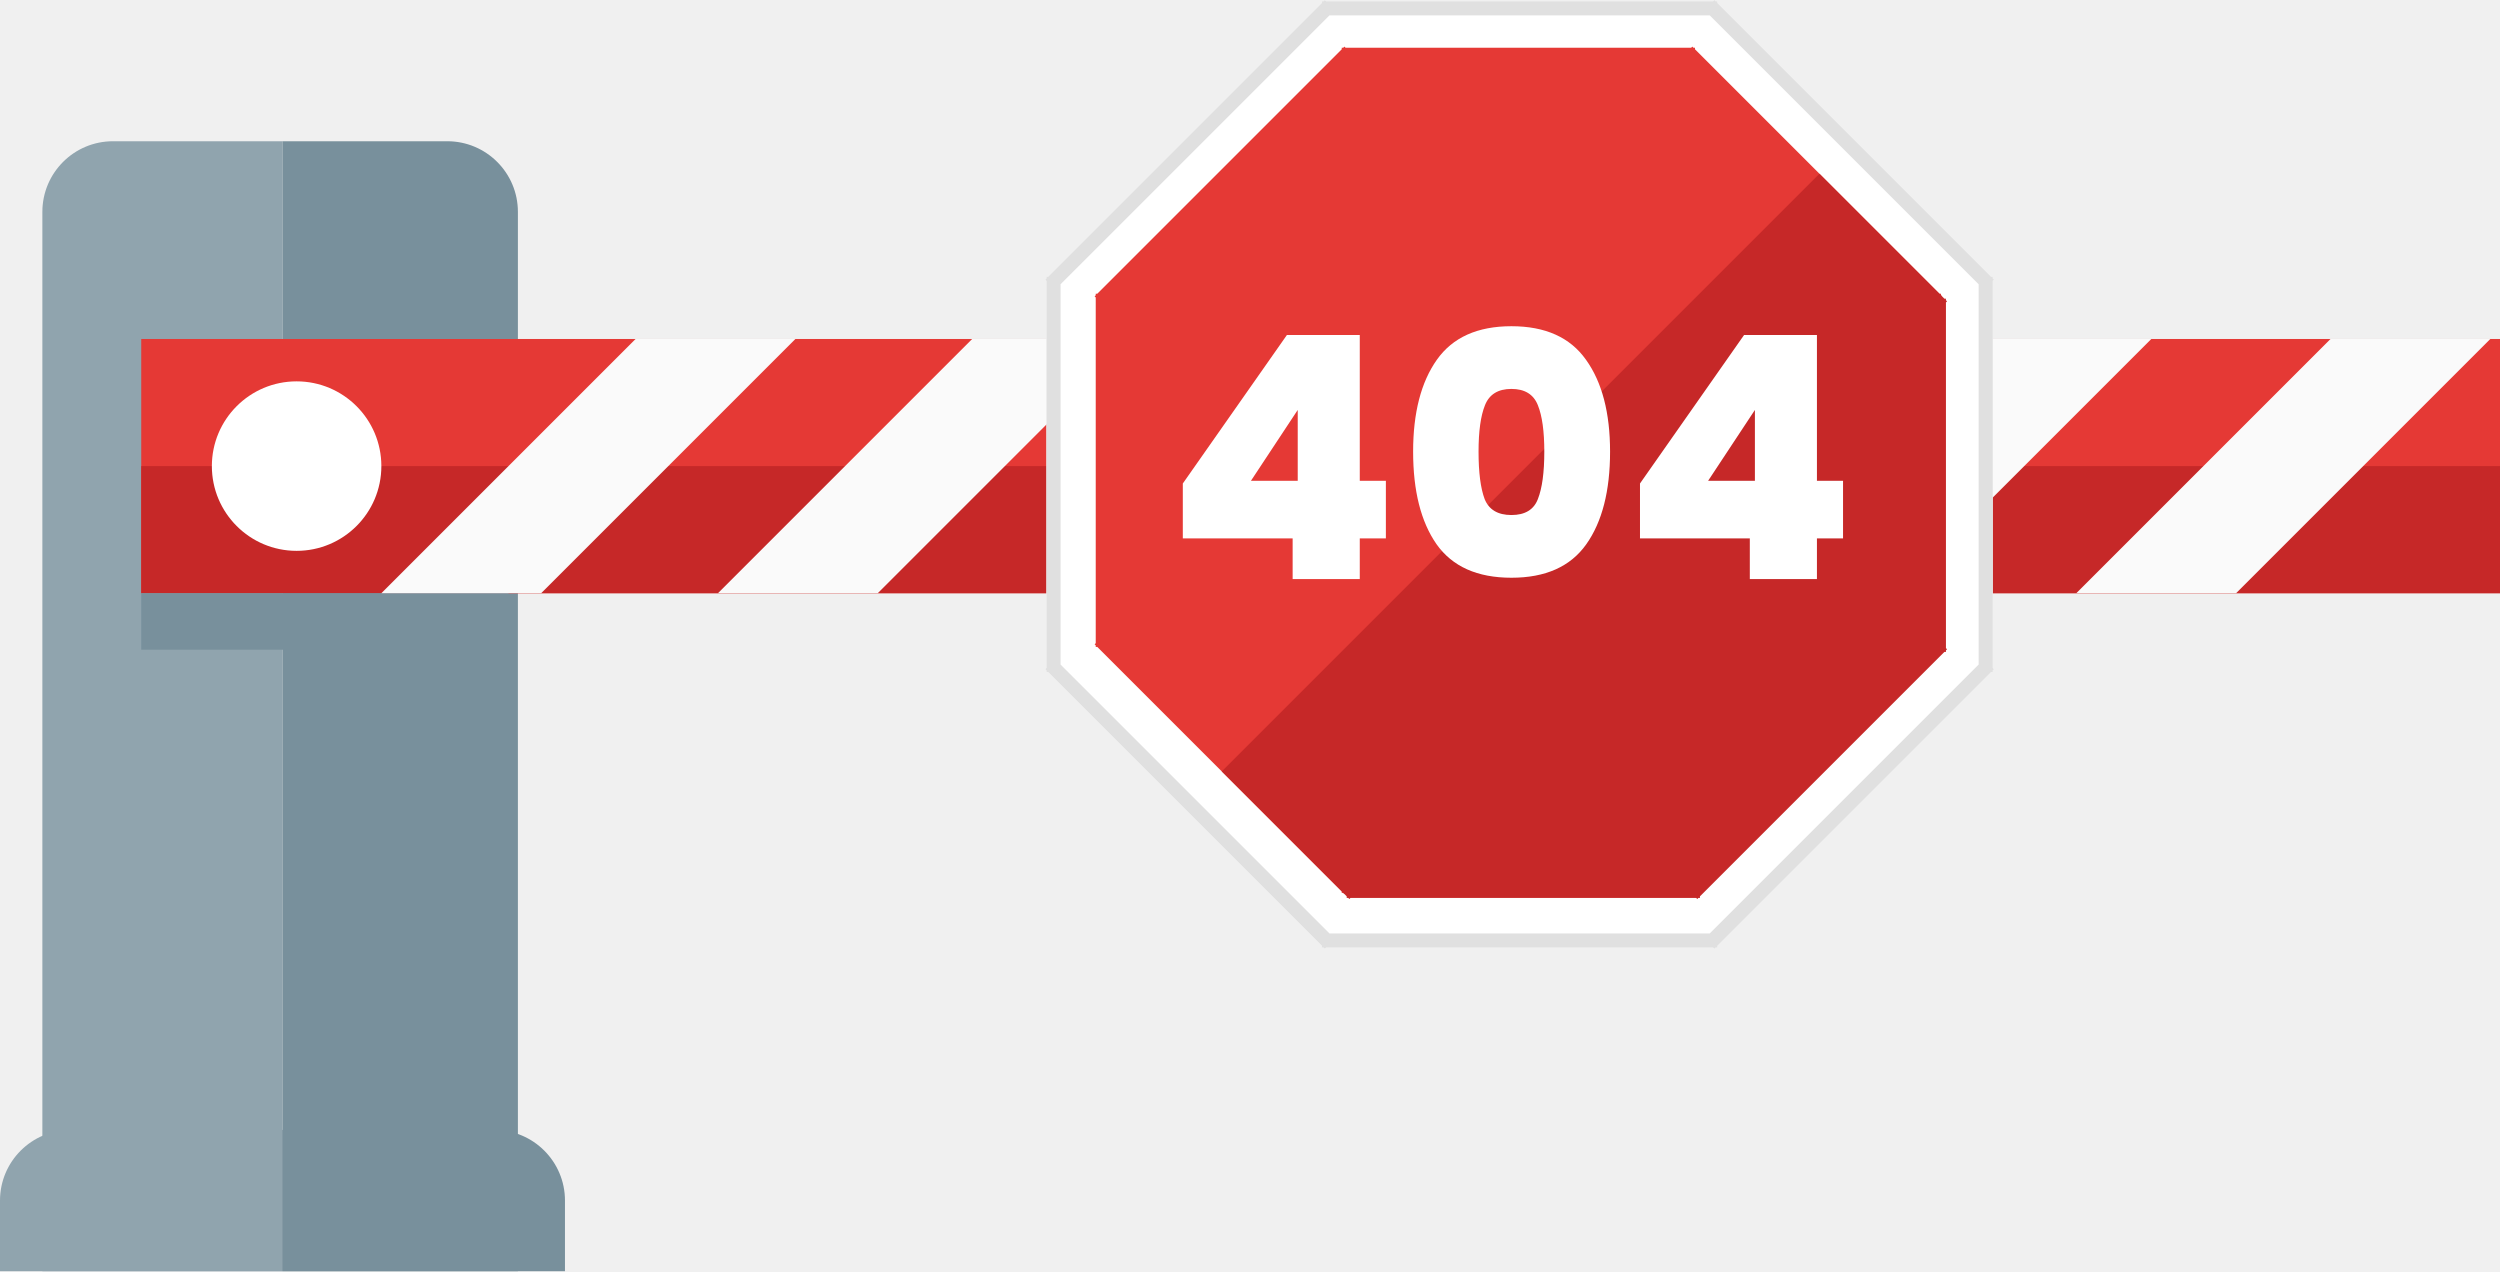
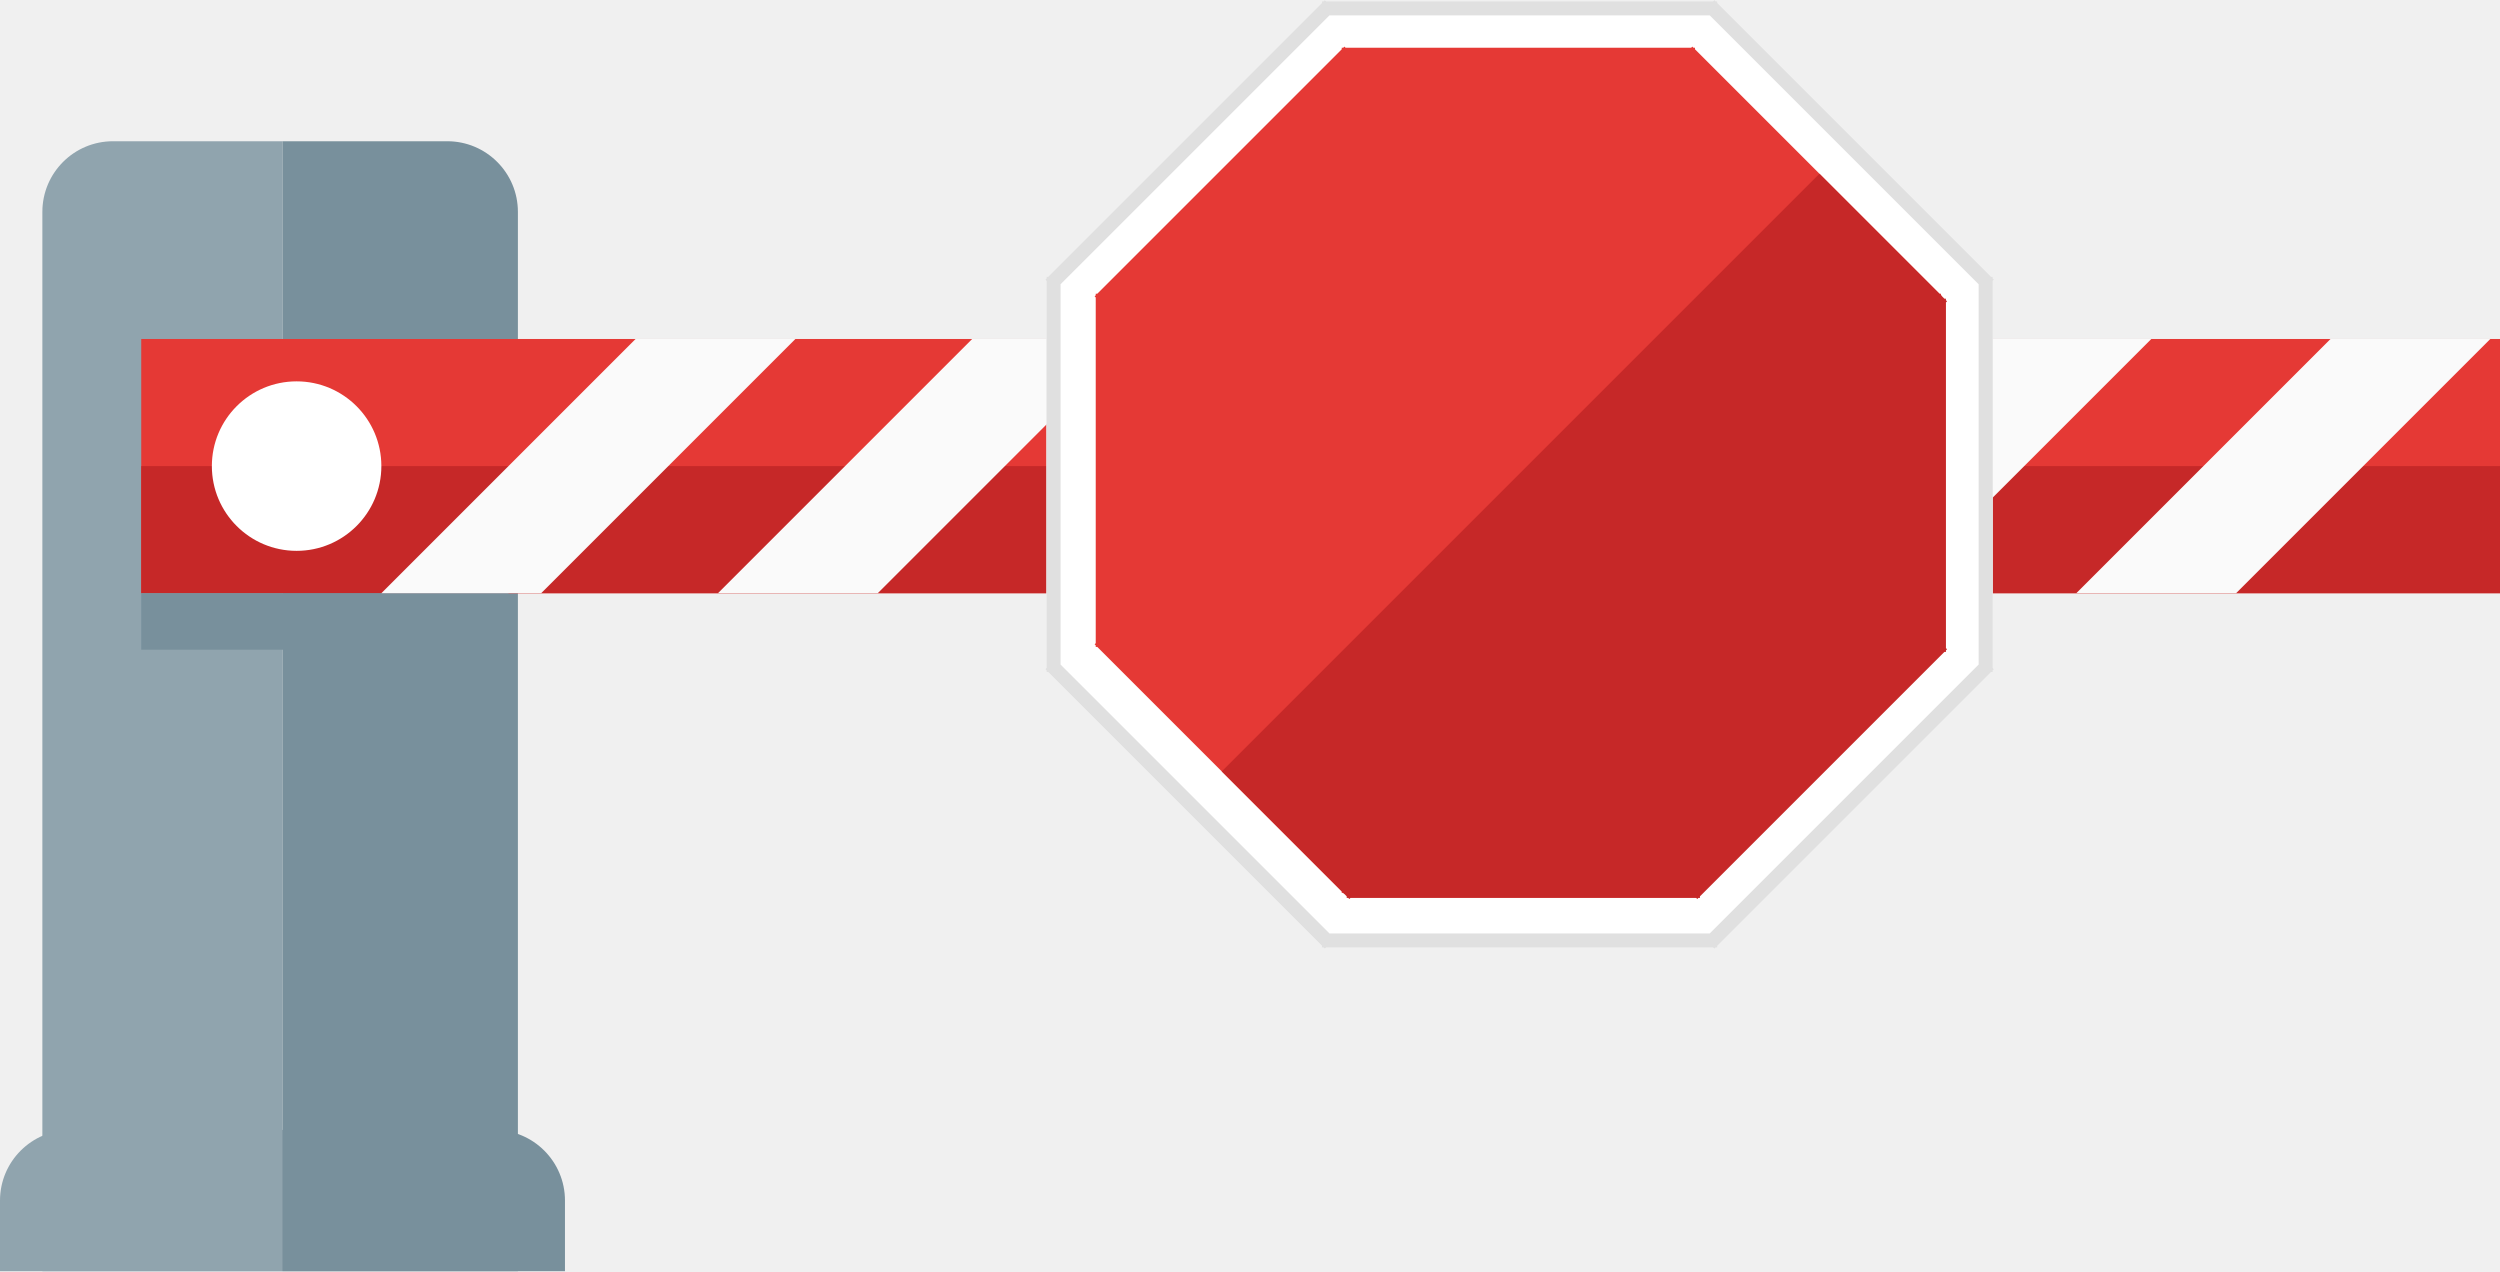
<svg xmlns="http://www.w3.org/2000/svg" width="177" height="90" viewBox="0 0 177 90" fill="none">
  <path d="M3 15C3 12.239 5.239 10 8 10H20V90H3V15Z" fill="#90A4AE" />
  <path d="M0 85C0 82.239 2.239 80 5 80H20V90H0V85Z" fill="#90A4AE" />
  <path d="M36.667 15C36.667 12.239 34.428 10 31.667 10H20V90H36.667V15Z" fill="#78909C" />
  <path d="M40 85C40 82.239 37.761 80 35 80H20V90H40V85Z" fill="#78909C" />
  <rect x="10" y="24" width="167" height="18" fill="#E53935" />
  <rect x="10" y="33" width="167" height="9" fill="#C62828" />
  <circle cx="21" cy="33" r="6" fill="white" />
  <rect x="10" y="42" width="26" height="4" fill="#78909C" />
  <path fill-rule="evenodd" clip-rule="evenodd" d="M68.83 24L50.83 42H62.143L80.143 24H68.83Z" fill="#FAFAFA" />
  <path fill-rule="evenodd" clip-rule="evenodd" d="M45 24L27 42H38.314L56.314 24H45Z" fill="#FAFAFA" />
  <path fill-rule="evenodd" clip-rule="evenodd" d="M93 24L75 42H86.314L104.314 24H93Z" fill="#FAFAFA" />
  <path fill-rule="evenodd" clip-rule="evenodd" d="M117 24L99 42H110.314L128.314 24H117Z" fill="#FAFAFA" />
  <path fill-rule="evenodd" clip-rule="evenodd" d="M141 24L123 42H134.314L152.314 24H141Z" fill="#FAFAFA" />
  <path fill-rule="evenodd" clip-rule="evenodd" d="M165 24L147 42H158.314L176.314 24H165Z" fill="#FAFAFA" />
  <mask id="path-15-inside-1" fill="white">
    <path fill-rule="evenodd" clip-rule="evenodd" d="M74 19.799L74.088 19.711V19.588H74.211L93.588 0.211V0.088H93.711L93.799 0L93.887 0.088H121.289L121.376 0L121.464 0.088H121.588V0.211L140.964 19.588H141.088V19.711L141.175 19.799L141.088 19.887V47.289L141.175 47.376L141.088 47.464V47.588H140.964L121.588 66.964V67.088H121.464L121.376 67.175L121.289 67.088H93.887L93.799 67.175L93.711 67.088H93.588V66.964L74.211 47.588H74.088V47.464L74 47.376L74.088 47.289V19.887L74 19.799Z" />
  </mask>
  <path fill-rule="evenodd" clip-rule="evenodd" d="M74 19.799L74.088 19.711V19.588H74.211L93.588 0.211V0.088H93.711L93.799 0L93.887 0.088H121.289L121.376 0L121.464 0.088H121.588V0.211L140.964 19.588H141.088V19.711L141.175 19.799L141.088 19.887V47.289L141.175 47.376L141.088 47.464V47.588H140.964L121.588 66.964V67.088H121.464L121.376 67.175L121.289 67.088H93.887L93.799 67.175L93.711 67.088H93.588V66.964L74.211 47.588H74.088V47.464L74 47.376L74.088 47.289V19.887L74 19.799Z" fill="white" />
  <path d="M74.088 19.711L74.795 20.419L75.088 20.126V19.711H74.088ZM74 19.799L73.293 19.092L72.586 19.799L73.293 20.506L74 19.799ZM74.088 19.588V18.588H73.088V19.588H74.088ZM74.211 19.588V20.588H74.626L74.918 20.295L74.211 19.588ZM93.588 0.211L94.295 0.919L94.588 0.626V0.211H93.588ZM93.588 0.088V-0.912H92.588V0.088H93.588ZM93.711 0.088V1.088H94.126L94.418 0.795L93.711 0.088ZM93.799 0L94.506 -0.707L93.799 -1.414L93.092 -0.707L93.799 0ZM93.887 0.088L93.18 0.795L93.472 1.088H93.887V0.088ZM121.289 0.088V1.088H121.703L121.996 0.795L121.289 0.088ZM121.376 0L122.083 -0.707L121.376 -1.414L120.669 -0.707L121.376 0ZM121.464 0.088L120.757 0.795L121.05 1.088H121.464V0.088ZM121.588 0.088H122.588V-0.912H121.588V0.088ZM121.588 0.211H120.588V0.626L120.88 0.919L121.588 0.211ZM140.964 19.588L140.257 20.295L140.55 20.588H140.964V19.588ZM141.088 19.588H142.088V18.588H141.088V19.588ZM141.088 19.711H140.088V20.126L140.38 20.419L141.088 19.711ZM141.175 19.799L141.882 20.506L142.589 19.799L141.882 19.092L141.175 19.799ZM141.088 19.887L140.38 19.18L140.088 19.472V19.887H141.088ZM141.088 47.289H140.088V47.703L140.38 47.996L141.088 47.289ZM141.175 47.376L141.882 48.083L142.589 47.376L141.882 46.669L141.175 47.376ZM141.088 47.464L140.38 46.757L140.088 47.05V47.464H141.088ZM141.088 47.588V48.588H142.088V47.588H141.088ZM140.964 47.588V46.588H140.55L140.257 46.88L140.964 47.588ZM121.588 66.964L120.88 66.257L120.588 66.549V66.964H121.588ZM121.588 67.088V68.088H122.588V67.088H121.588ZM121.464 67.088V66.088H121.05L120.757 66.38L121.464 67.088ZM121.376 67.175L120.669 67.882L121.376 68.589L122.083 67.882L121.376 67.175ZM121.289 67.088L121.996 66.38L121.703 66.088H121.289V67.088ZM93.887 67.088V66.088H93.472L93.18 66.38L93.887 67.088ZM93.799 67.175L93.092 67.882L93.799 68.589L94.506 67.882L93.799 67.175ZM93.711 67.088L94.418 66.38L94.126 66.088H93.711V67.088ZM93.588 67.088H92.588V68.088H93.588V67.088ZM93.588 66.964H94.588V66.549L94.295 66.257L93.588 66.964ZM74.211 47.588L74.918 46.88L74.626 46.588H74.211V47.588ZM74.088 47.588H73.088V48.588H74.088V47.588ZM74.088 47.464H75.088V47.05L74.795 46.757L74.088 47.464ZM74 47.376L73.293 46.669L72.586 47.376L73.293 48.083L74 47.376ZM74.088 47.289L74.795 47.996L75.088 47.703V47.289H74.088ZM74.088 19.887H75.088V19.472L74.795 19.18L74.088 19.887ZM73.38 19.004L73.293 19.092L74.707 20.506L74.795 20.419L73.38 19.004ZM73.088 19.588V19.711H75.088V19.588H73.088ZM74.211 18.588H74.088V20.588H74.211V18.588ZM92.88 -0.496L73.504 18.881L74.918 20.295L94.295 0.919L92.88 -0.496ZM92.588 0.088V0.211H94.588V0.088H92.588ZM93.711 -0.912H93.588V1.088H93.711V-0.912ZM93.092 -0.707L93.004 -0.62L94.418 0.795L94.506 0.707L93.092 -0.707ZM94.594 -0.62L94.506 -0.707L93.092 0.707L93.18 0.795L94.594 -0.62ZM121.289 -0.912H93.887V1.088H121.289V-0.912ZM121.996 0.795L122.083 0.707L120.669 -0.707L120.581 -0.62L121.996 0.795ZM120.669 0.707L120.757 0.795L122.171 -0.62L122.083 -0.707L120.669 0.707ZM121.588 -0.912H121.464V1.088H121.588V-0.912ZM122.588 0.211V0.088H120.588V0.211H122.588ZM120.88 0.919L140.257 20.295L141.671 18.881L122.295 -0.496L120.88 0.919ZM141.088 18.588H140.964V20.588H141.088V18.588ZM142.088 19.711V19.588H140.088V19.711H142.088ZM140.38 20.419L140.468 20.506L141.882 19.092L141.795 19.004L140.38 20.419ZM140.468 19.092L140.38 19.18L141.795 20.594L141.882 20.506L140.468 19.092ZM142.088 47.289V19.887H140.088V47.289H142.088ZM141.882 46.669L141.795 46.581L140.38 47.996L140.468 48.083L141.882 46.669ZM141.795 48.171L141.882 48.083L140.468 46.669L140.38 46.757L141.795 48.171ZM142.088 47.588V47.464H140.088V47.588H142.088ZM140.964 48.588H141.088V46.588H140.964V48.588ZM122.295 67.671L141.671 48.295L140.257 46.88L120.88 66.257L122.295 67.671ZM122.588 67.088V66.964H120.588V67.088H122.588ZM121.464 68.088H121.588V66.088H121.464V68.088ZM122.083 67.882L122.171 67.795L120.757 66.38L120.669 66.468L122.083 67.882ZM120.581 67.795L120.669 67.882L122.083 66.468L121.996 66.38L120.581 67.795ZM93.887 68.088H121.289V66.088H93.887V68.088ZM93.18 66.38L93.092 66.468L94.506 67.882L94.594 67.795L93.18 66.38ZM94.506 66.468L94.418 66.38L93.004 67.795L93.092 67.882L94.506 66.468ZM93.588 68.088H93.711V66.088H93.588V68.088ZM92.588 66.964V67.088H94.588V66.964H92.588ZM94.295 66.257L74.918 46.88L73.504 48.295L92.88 67.671L94.295 66.257ZM74.088 48.588H74.211V46.588H74.088V48.588ZM73.088 47.464V47.588H75.088V47.464H73.088ZM74.795 46.757L74.707 46.669L73.293 48.083L73.38 48.171L74.795 46.757ZM74.707 48.083L74.795 47.996L73.38 46.581L73.293 46.669L74.707 48.083ZM73.088 19.887V47.289H75.088V19.887H73.088ZM73.293 20.506L73.38 20.594L74.795 19.18L74.707 19.092L73.293 20.506Z" fill="#E0E0E0" mask="url(#path-15-inside-1)" />
  <path fill-rule="evenodd" clip-rule="evenodd" d="M77.5 20.984L77.578 20.906V20.795H77.689L94.995 3.489V3.378H95.106L95.184 3.3L95.262 3.378H119.738L119.816 3.3L119.894 3.378H120.005V3.489L137.311 20.795H137.422V20.906L137.5 20.984L137.422 21.062V45.538L137.5 45.616L137.422 45.694V45.805H137.311L120.005 63.111V63.222H119.894L119.816 63.3L119.738 63.222H95.262L95.184 63.3L95.106 63.222H94.995V63.111L77.689 45.805H77.578V45.694L77.5 45.616L77.578 45.538V21.062L77.5 20.984Z" fill="#E53935" />
  <path fill-rule="evenodd" clip-rule="evenodd" d="M86.5 54.616L95.347 63.462V63.573H95.457L95.535 63.651L95.614 63.573H120.089L120.167 63.651L120.245 63.573H120.356V63.462L137.662 46.156H137.773V46.045L137.851 45.967L137.773 45.889V21.414L137.851 21.335L137.773 21.257V21.146H137.662L128.816 12.3L86.5 54.616Z" fill="#C62828" />
-   <path d="M83.743 38.12V34.232L91.112 23.72H96.272V34.04H98.12V38.12H96.272V41H91.519V38.12H83.743ZM91.879 29.024L88.567 34.04H91.879V29.024ZM100.049 31.976C100.049 29.224 100.609 27.056 101.729 25.472C102.849 23.888 104.609 23.096 107.009 23.096C109.409 23.096 111.169 23.888 112.289 25.472C113.425 27.056 113.993 29.224 113.993 31.976C113.993 34.76 113.433 36.944 112.313 38.528C111.193 40.112 109.425 40.904 107.009 40.904C104.593 40.904 102.825 40.112 101.705 38.528C100.601 36.944 100.049 34.76 100.049 31.976ZM109.337 31.976C109.337 30.536 109.185 29.44 108.881 28.688C108.577 27.92 107.953 27.536 107.009 27.536C106.065 27.536 105.441 27.92 105.137 28.688C104.833 29.44 104.681 30.536 104.681 31.976C104.681 33.448 104.825 34.568 105.113 35.336C105.417 36.088 106.049 36.464 107.009 36.464C107.969 36.464 108.593 36.088 108.881 35.336C109.185 34.568 109.337 33.448 109.337 31.976ZM116.111 38.12V34.232L123.479 23.72H128.639V34.04H130.487V38.12H128.639V41H123.887V38.12H116.111ZM124.247 29.024L120.935 34.04H124.247V29.024Z" fill="white" />
</svg>
